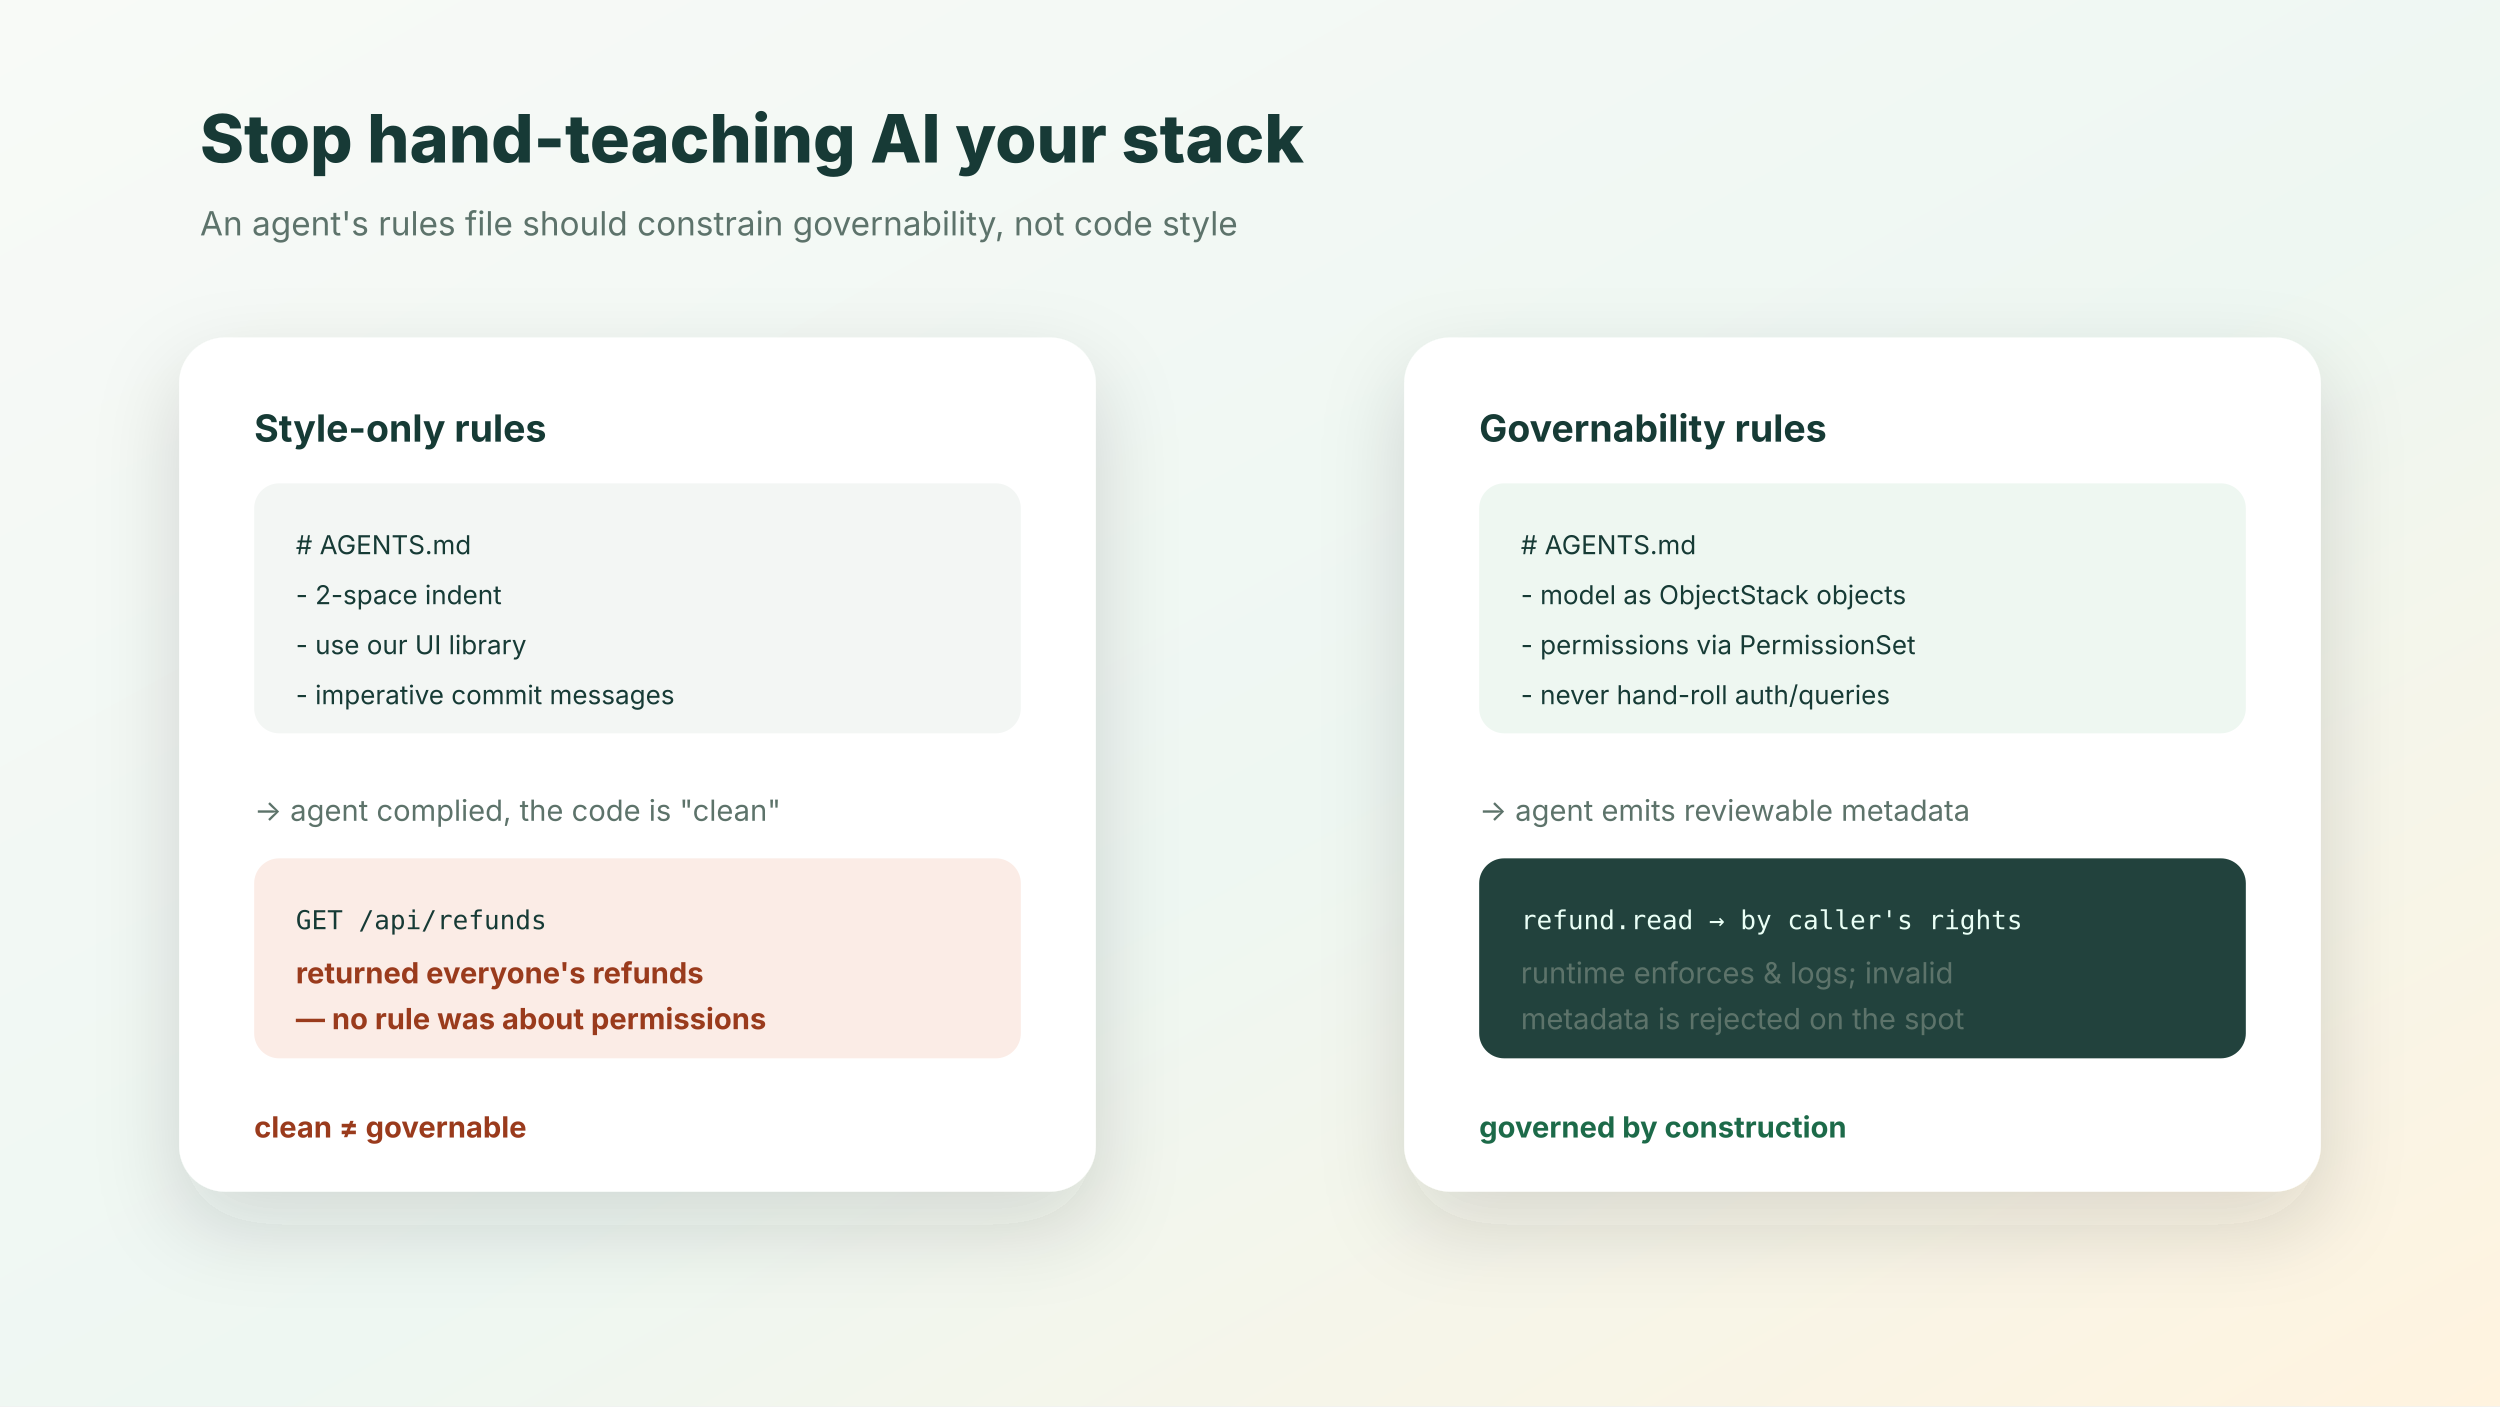
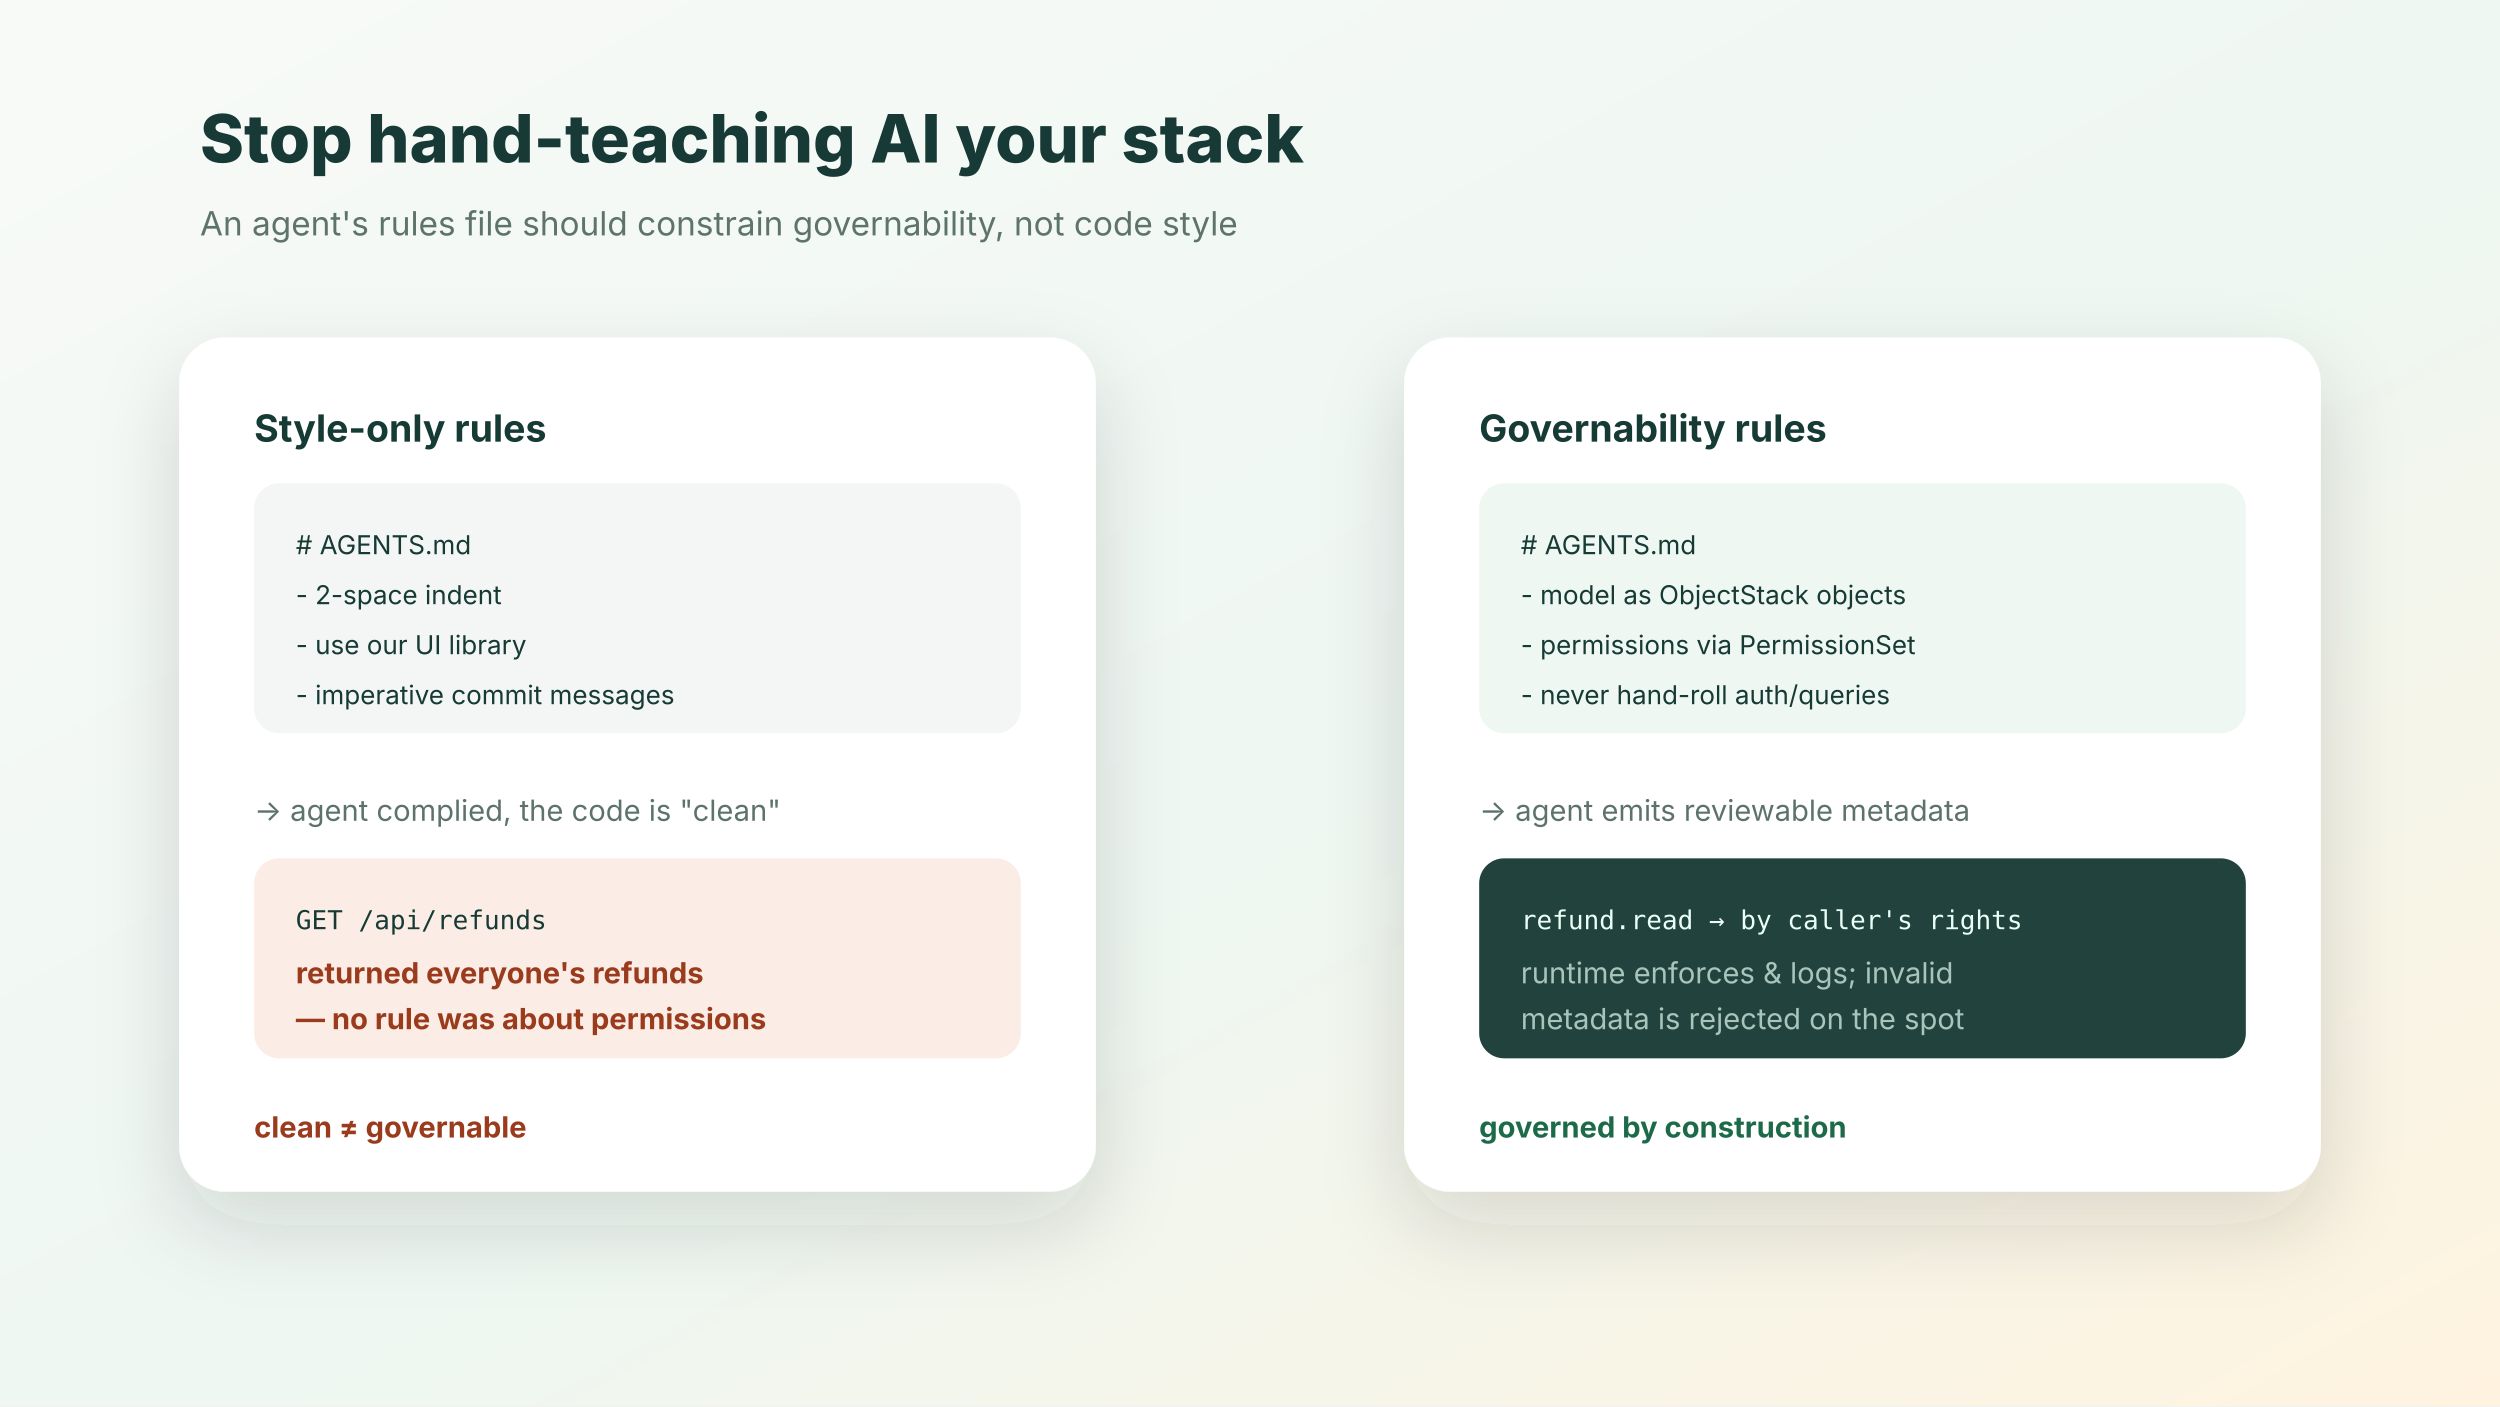
<svg xmlns="http://www.w3.org/2000/svg" viewBox="0 0 1200 675" role="img" aria-label="Style-only agent rules produce a leaky app; governability rules produce a governed app">
  <defs>
    <linearGradient id="bg" x1="0" x2="1" y1="0" y2="1">
      <stop stop-color="#f8faf7" />
      <stop offset=".55" stop-color="#eef7f2" />
      <stop offset="1" stop-color="#fff3df" />
    </linearGradient>
    <filter id="shadow" x="-20%" y="-20%" width="140%" height="150%">
      <feDropShadow dx="0" dy="16" stdDeviation="20" flood-color="#24342f" flood-opacity=".15" />
    </filter>
    <style>
      text{font-family:-apple-system,BlinkMacSystemFont,"Segoe UI",sans-serif;fill:#173a36}
      .tiny{font-size:16px;fill:#5d736b}.label{font-size:18px;font-weight:720}.invert{fill:#eafff6}.soft{fill:#5d736b;font-size:14px}
      .warn{font-size:14px;font-weight:650;fill:#9a3b1f}.ok{font-size:14px;font-weight:650;fill:#1f6b4a}.mono{font-family:ui-monospace,Menlo,monospace;font-size:12.5px}
    </style>
  </defs>
  <rect width="1200" height="675" fill="url(#bg)" />
  <text x="96" y="78" font-size="32" font-weight="780">Stop hand-teaching AI your stack</text>
  <text x="96" y="113" class="tiny">An agent's rules file should constrain governability, not code style</text>
  <g transform="translate(86 162)" filter="url(#shadow)">
    <rect width="440" height="410" rx="22" fill="#ffffff" />
    <text x="36" y="50" class="label">Style-only rules</text>
    <g transform="translate(36 70)" class="mono" fill="#5d736b">
      <rect width="368" height="120" rx="12" fill="#f3f6f4" />
      <text x="20" y="34"># AGENTS.md</text>
      <text x="20" y="58">- 2-space indent</text>
      <text x="20" y="82">- use our UI library</text>
      <text x="20" y="106">- imperative commit messages</text>
    </g>
    <text x="36" y="232" class="soft">→ agent complied, the code is "clean"</text>
    <g transform="translate(36 250)">
      <rect width="368" height="96" rx="12" fill="#fbece6" />
      <text x="20" y="34" class="mono" fill="#9a3b1f">GET /api/refunds</text>
      <text x="20" y="60" class="warn">returned everyone's refunds</text>
      <text x="20" y="82" class="warn">— no rule was about permissions</text>
    </g>
    <text x="36" y="384" class="warn">clean ≠ governable</text>
  </g>
  <g transform="translate(674 162)" filter="url(#shadow)">
    <rect width="440" height="410" rx="22" fill="#ffffff" />
    <text x="36" y="50" class="label">Governability rules</text>
    <g transform="translate(36 70)" class="mono" fill="#2c4a43">
      <rect width="368" height="120" rx="12" fill="#eef7f1" />
      <text x="20" y="34"># AGENTS.md</text>
      <text x="20" y="58">- model as ObjectStack objects</text>
      <text x="20" y="82">- permissions via PermissionSet</text>
      <text x="20" y="106">- never hand-roll auth/queries</text>
    </g>
    <text x="36" y="232" class="soft">→ agent emits reviewable metadata</text>
    <g transform="translate(36 250)">
      <rect width="368" height="96" rx="12" fill="#22433d" />
      <text x="20" y="34" class="mono invert">refund.read → by caller's rights</text>
-       <text x="20" y="60" class="soft" fill="#a9c4ba">runtime enforces &amp; logs; invalid</text>
-       <text x="20" y="82" class="soft" fill="#a9c4ba">metadata is rejected on the spot</text>
+       <text x="20" y="60" class="soft" style="fill:#a9c4ba">runtime enforces &amp; logs; invalid</text>
+       <text x="20" y="82" class="soft" style="fill:#a9c4ba">metadata is rejected on the spot</text>
    </g>
    <text x="36" y="384" class="ok">governed by construction</text>
  </g>
</svg>
